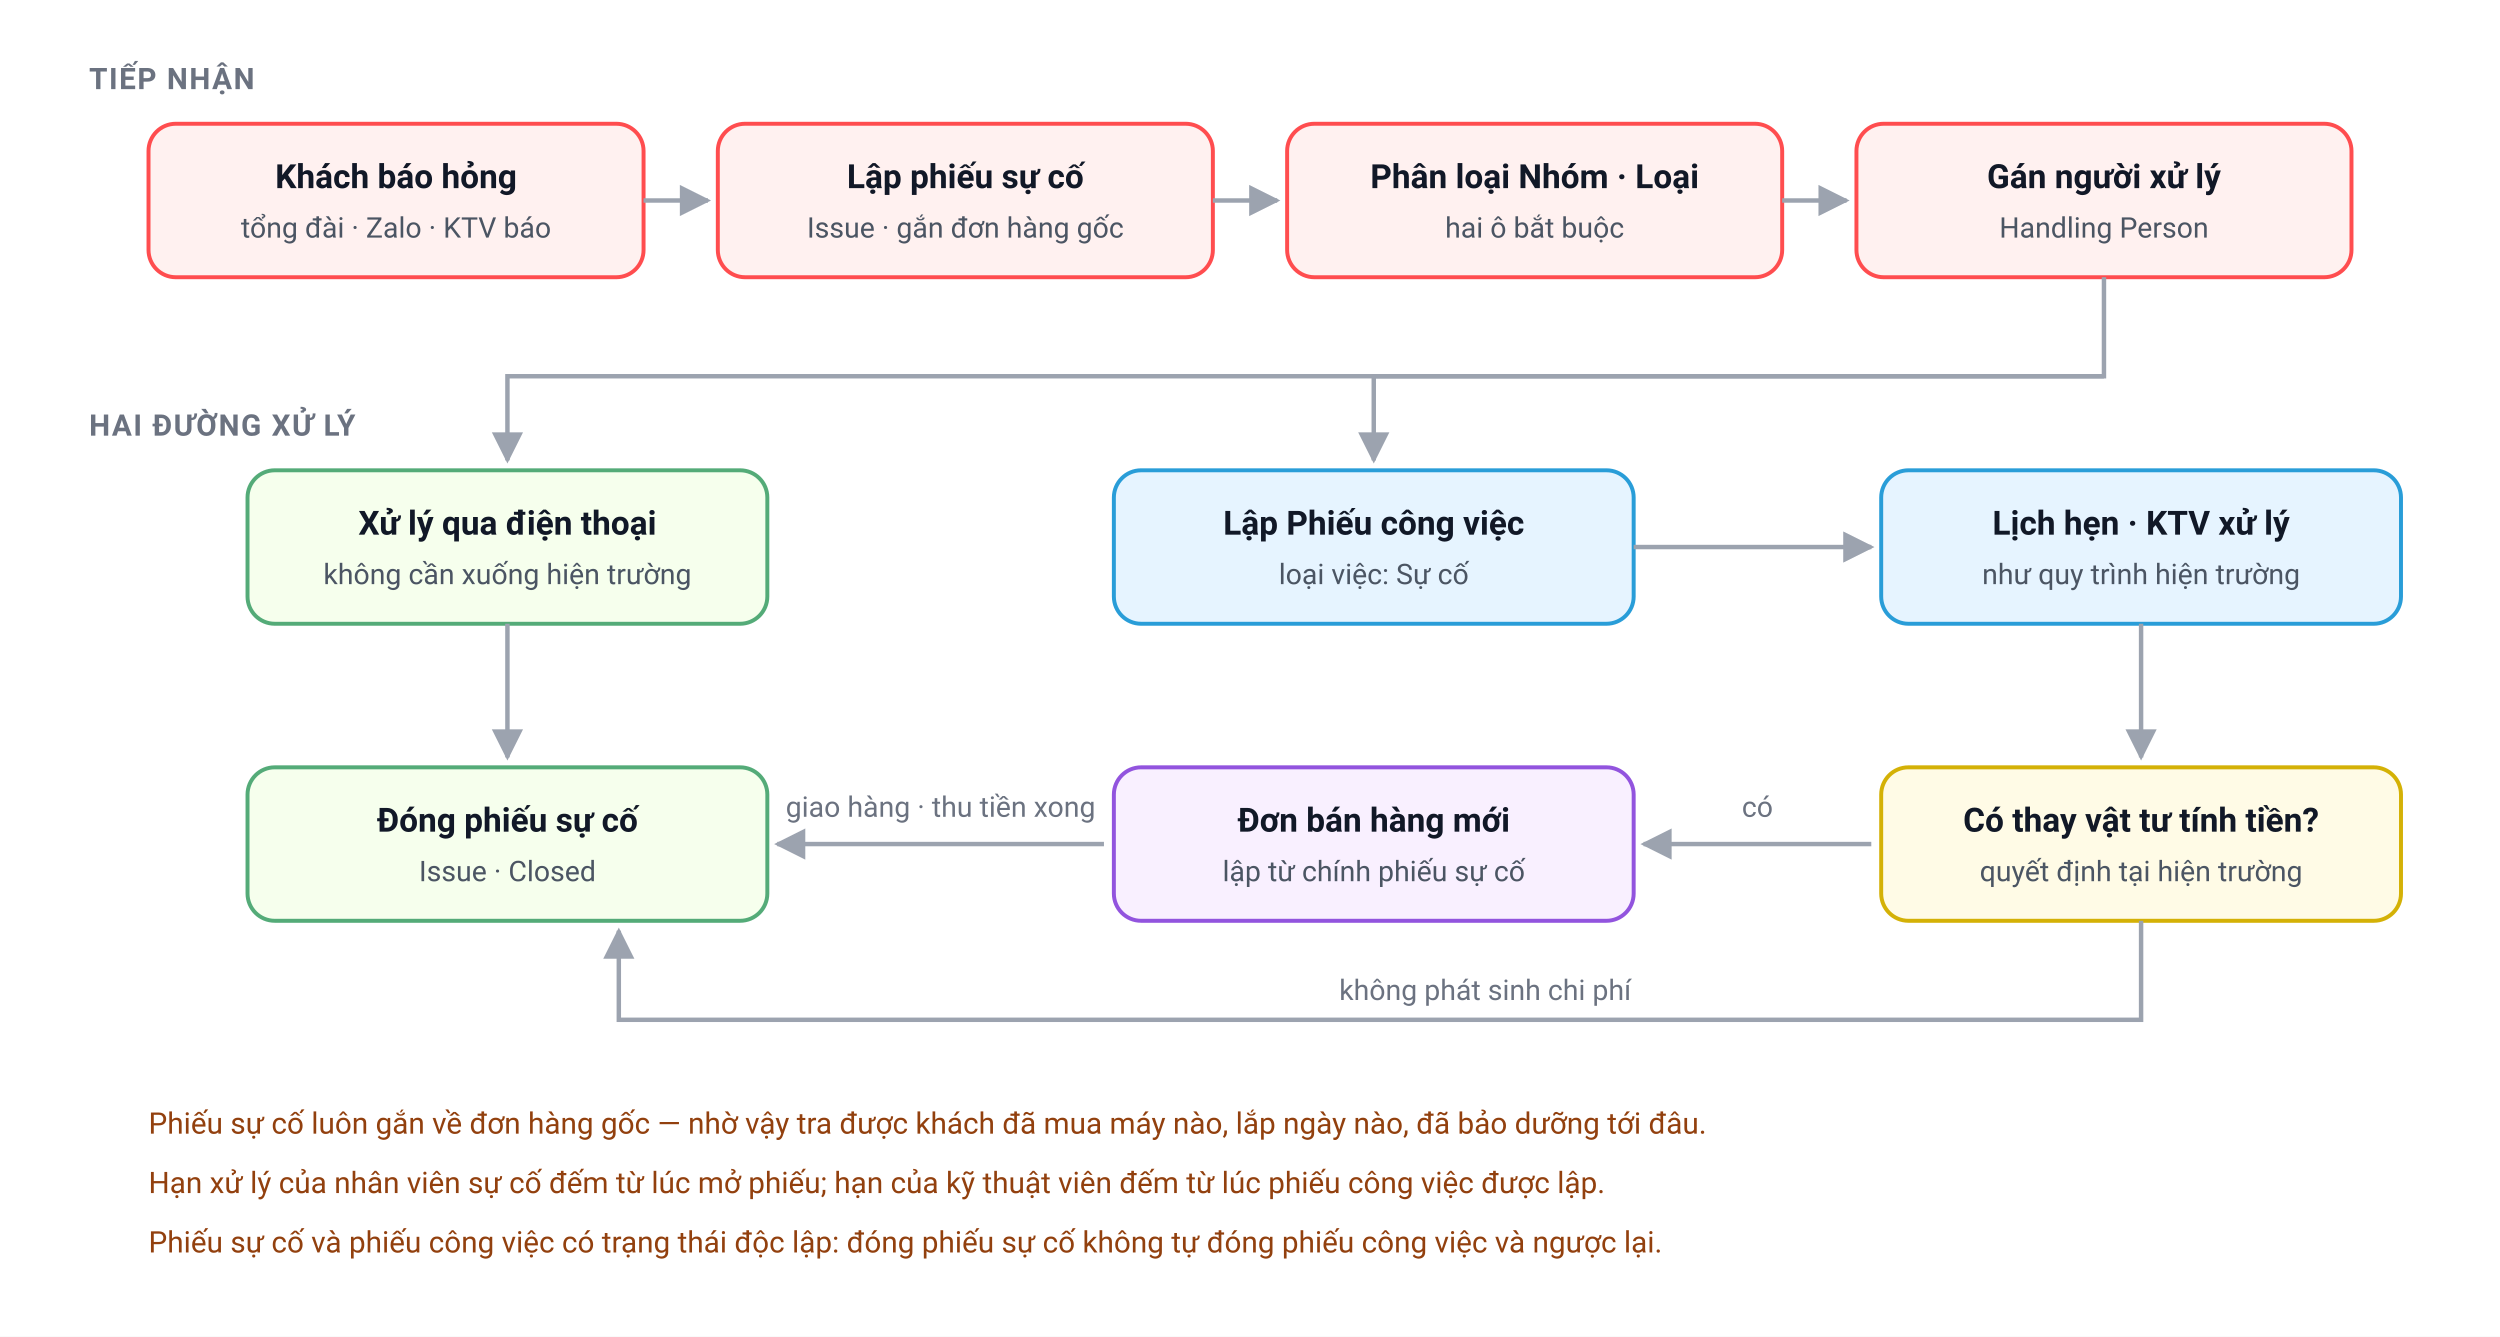
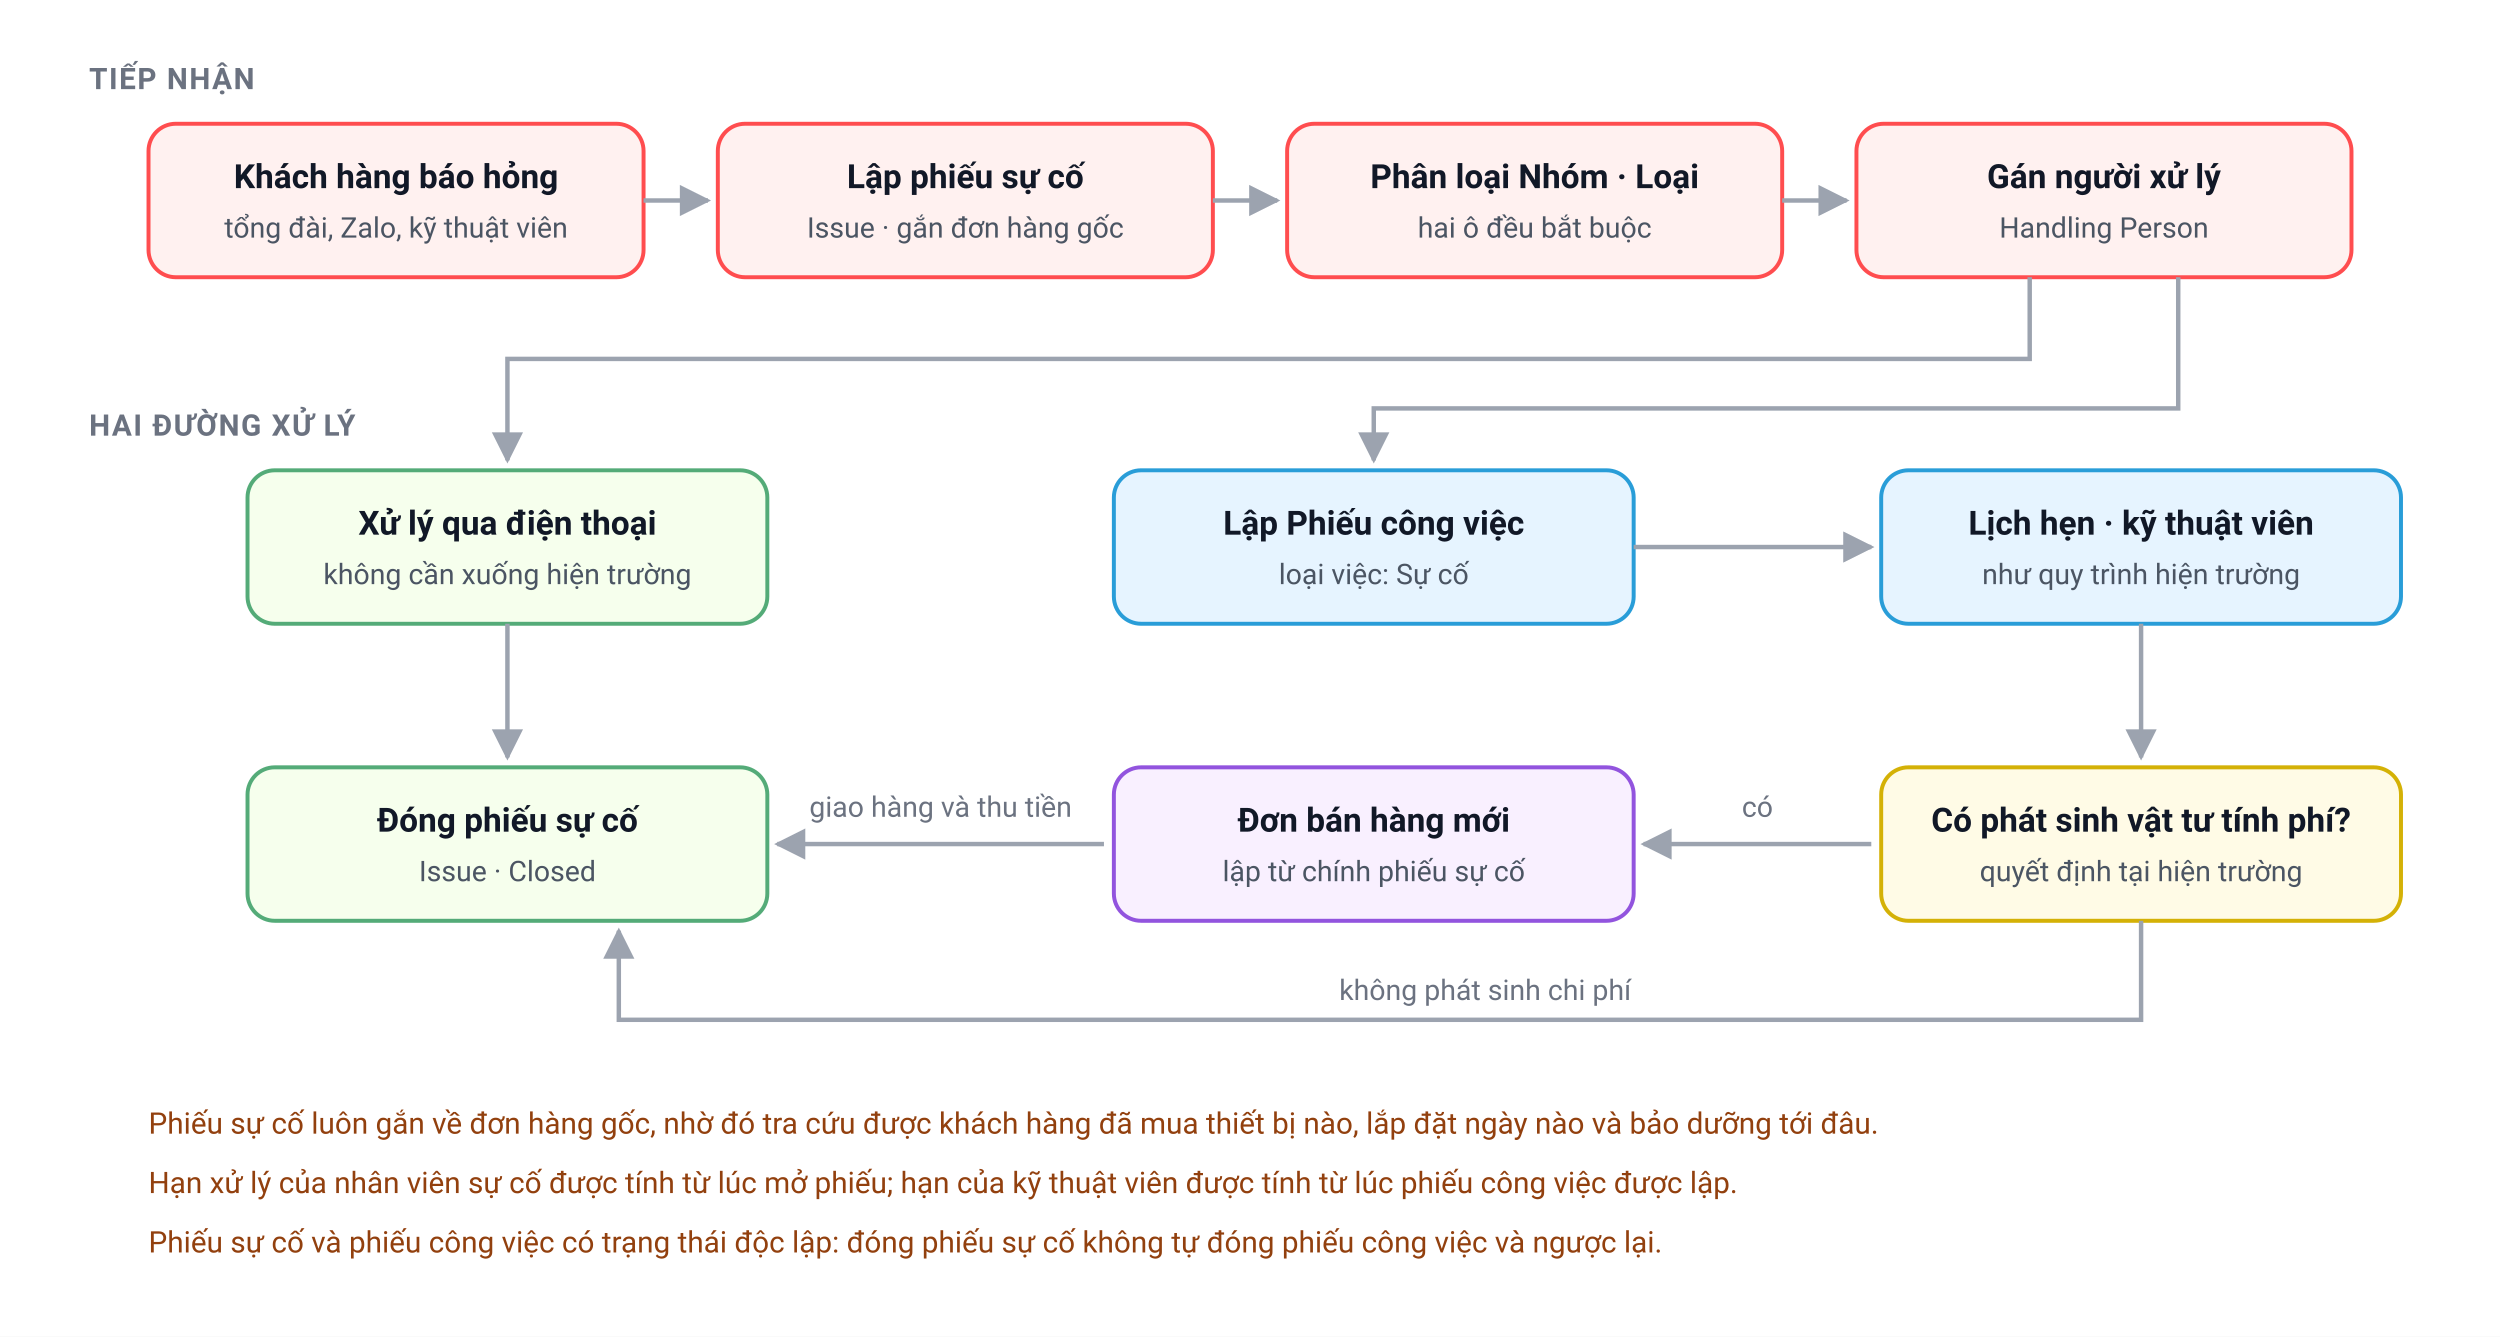
<svg xmlns="http://www.w3.org/2000/svg" viewBox="0 0 1010 540" width="1010" height="540" font-family="system-ui, -apple-system, 'Segoe UI', Roboto, Arial, sans-serif">
  <style>
    .box  { rx: 11; ry: 11; stroke-width: 1.6; }
    .in   { fill: #fff1f0; stroke: #ff4d4f; }
    .work { fill: #e6f4ff; stroke: #299dd8; }
    .sale { fill: #f9f0ff; stroke: #9254de; }
    .fin  { fill: #f6ffed; stroke: #54ab78; }
    .dec  { fill: #fffbe6; stroke: #d4b106; }
    .tb   { font-size: 13.5px; font-weight: 600; fill: #111827; }
    .ts   { font-size: 11.5px; fill: #4b5563; }
    .al   { font-size: 11.5px; fill: #6b7280; }
    .arrow{ stroke: #9ca3af; stroke-width: 1.8; fill: none; }
    .lane { font-size: 12px; font-weight: 700; fill: #6b7280; letter-spacing: .05em; }
    .note { font-size: 12px; fill: #92400e; }
  </style>
  <defs>
    <marker id="ah" viewBox="0 0 10 10" refX="9" refY="5" markerWidth="7" markerHeight="7" orient="auto">
      <path d="M0,0 L10,5 L0,10 z" fill="#9ca3af" />
    </marker>
  </defs>
  <rect x="0" y="0" width="1010" height="540" fill="#ffffff" />
  <text class="lane" x="36" y="36">TIẾP NHẬN</text>
  <rect class="box in" x="60" y="50" width="200" height="62" />
-   <text class="tb" x="160" y="76" text-anchor="middle">Khách báo hỏng</text>
-   <text class="ts" x="160" y="96" text-anchor="middle">tổng đài · Zalo · KTV báo</text>
+   <text class="tb" x="160" y="76" text-anchor="middle">Khách hàng báo hỏng</text>
+   <text class="ts" x="160" y="96" text-anchor="middle">tổng đài, Zalo, kỹ thuật viên</text>
  <rect class="box in" x="290" y="50" width="200" height="62" />
  <text class="tb" x="390" y="76" text-anchor="middle">Lập phiếu sự cố</text>
  <text class="ts" x="390" y="96" text-anchor="middle">Issue · gắn đơn hàng gốc</text>
  <rect class="box in" x="520" y="50" width="200" height="62" />
  <text class="tb" x="620" y="76" text-anchor="middle">Phân loại Nhóm · Loại</text>
-   <text class="ts" x="620" y="96" text-anchor="middle">hai ô bắt buộc</text>
+   <text class="ts" x="620" y="96" text-anchor="middle">hai ô đều bắt buộc</text>
  <rect class="box in" x="750" y="50" width="200" height="62" />
  <text class="tb" x="850" y="76" text-anchor="middle">Gán người xử lý</text>
  <text class="ts" x="850" y="96" text-anchor="middle">Handling Person</text>
  <line class="arrow" x1="260" y1="81" x2="286" y2="81" marker-end="url(#ah)" />
  <line class="arrow" x1="490" y1="81" x2="516" y2="81" marker-end="url(#ah)" />
  <line class="arrow" x1="720" y1="81" x2="746" y2="81" marker-end="url(#ah)" />
  <text class="lane" x="36" y="176">HAI ĐƯỜNG XỬ LÝ</text>
-   <polyline class="arrow" points="850,112 850,152 205,152 205,186" marker-end="url(#ah)" />
-   <polyline class="arrow" points="850,152 555,152 555,186" marker-end="url(#ah)" />
+   <polyline class="arrow" points="820,112 820,145 205,145 205,186" marker-end="url(#ah)" />
+   <polyline class="arrow" points="880,112 880,165 555,165 555,186" marker-end="url(#ah)" />
  <rect class="box fin" x="100" y="190" width="210" height="62" />
  <text class="tb" x="205" y="216" text-anchor="middle">Xử lý qua điện thoại</text>
  <text class="ts" x="205" y="236" text-anchor="middle">không cần xuống hiện trường</text>
  <rect class="box work" x="450" y="190" width="210" height="62" />
  <text class="tb" x="555" y="216" text-anchor="middle">Lập Phiếu công việc</text>
  <text class="ts" x="555" y="236" text-anchor="middle">loại việc: Sự cố</text>
  <rect class="box work" x="760" y="190" width="210" height="62" />
-   <text class="tb" x="865" y="216" text-anchor="middle">Lịch hẹn · KTV xử lý</text>
+   <text class="tb" x="865" y="216" text-anchor="middle">Lịch hẹn · kỹ thuật viên</text>
  <text class="ts" x="865" y="236" text-anchor="middle">như quy trình hiện trường</text>
  <line class="arrow" x1="660" y1="221" x2="756" y2="221" marker-end="url(#ah)" />
  <rect class="box dec" x="760" y="310" width="210" height="62" />
-   <text class="tb" x="865" y="336" text-anchor="middle">Có thay vật tư tính tiền?</text>
+   <text class="tb" x="865" y="336" text-anchor="middle">Có phát sinh vật tư tính phí?</text>
  <text class="ts" x="865" y="356" text-anchor="middle">quyết định tại hiện trường</text>
  <line class="arrow" x1="865" y1="252" x2="865" y2="306" marker-end="url(#ah)" />
  <rect class="box sale" x="450" y="310" width="210" height="62" />
  <text class="tb" x="555" y="336" text-anchor="middle">Đơn bán hàng mới</text>
  <text class="ts" x="555" y="356" text-anchor="middle">lập từ chính phiếu sự cố</text>
  <line class="arrow" x1="756" y1="341" x2="664" y2="341" marker-end="url(#ah)" />
  <text class="al" x="710" y="330" text-anchor="middle">có</text>
  <rect class="box fin" x="100" y="310" width="210" height="62" />
  <text class="tb" x="205" y="336" text-anchor="middle">Đóng phiếu sự cố</text>
  <text class="ts" x="205" y="356" text-anchor="middle">Issue · Closed</text>
  <line class="arrow" x1="446" y1="341" x2="314" y2="341" marker-end="url(#ah)" />
-   <text class="al" x="380" y="330" text-anchor="middle">giao hàng · thu tiền xong</text>
+   <text class="al" x="380" y="330" text-anchor="middle">giao hàng và thu tiền</text>
  <line class="arrow" x1="205" y1="252" x2="205" y2="306" marker-end="url(#ah)" />
  <polyline class="arrow" points="865,372 865,412 250,412 250,376" marker-end="url(#ah)" />
  <text class="al" x="600" y="404" text-anchor="middle">không phát sinh chi phí</text>
-   <text class="note" x="60" y="458">Phiếu sự cố luôn gắn về đơn hàng gốc — nhờ vậy tra được khách đã mua máy nào, lắp ngày nào, đã bảo dưỡng tới đâu.</text>
-   <text class="note" x="60" y="482">Hạn xử lý của nhân viên sự cố đếm từ lúc mở phiếu; hạn của kỹ thuật viên đếm từ lúc phiếu công việc được lập.</text>
+   <text class="note" x="60" y="458">Phiếu sự cố luôn gắn về đơn hàng gốc, nhờ đó tra cứu được khách hàng đã mua thiết bị nào, lắp đặt ngày nào và bảo dưỡng tới đâu.</text>
+   <text class="note" x="60" y="482">Hạn xử lý của nhân viên sự cố được tính từ lúc mở phiếu; hạn của kỹ thuật viên được tính từ lúc phiếu công việc được lập.</text>
  <text class="note" x="60" y="506">Phiếu sự cố và phiếu công việc có trạng thái độc lập: đóng phiếu sự cố không tự đóng phiếu công việc và ngược lại.</text>
</svg>
